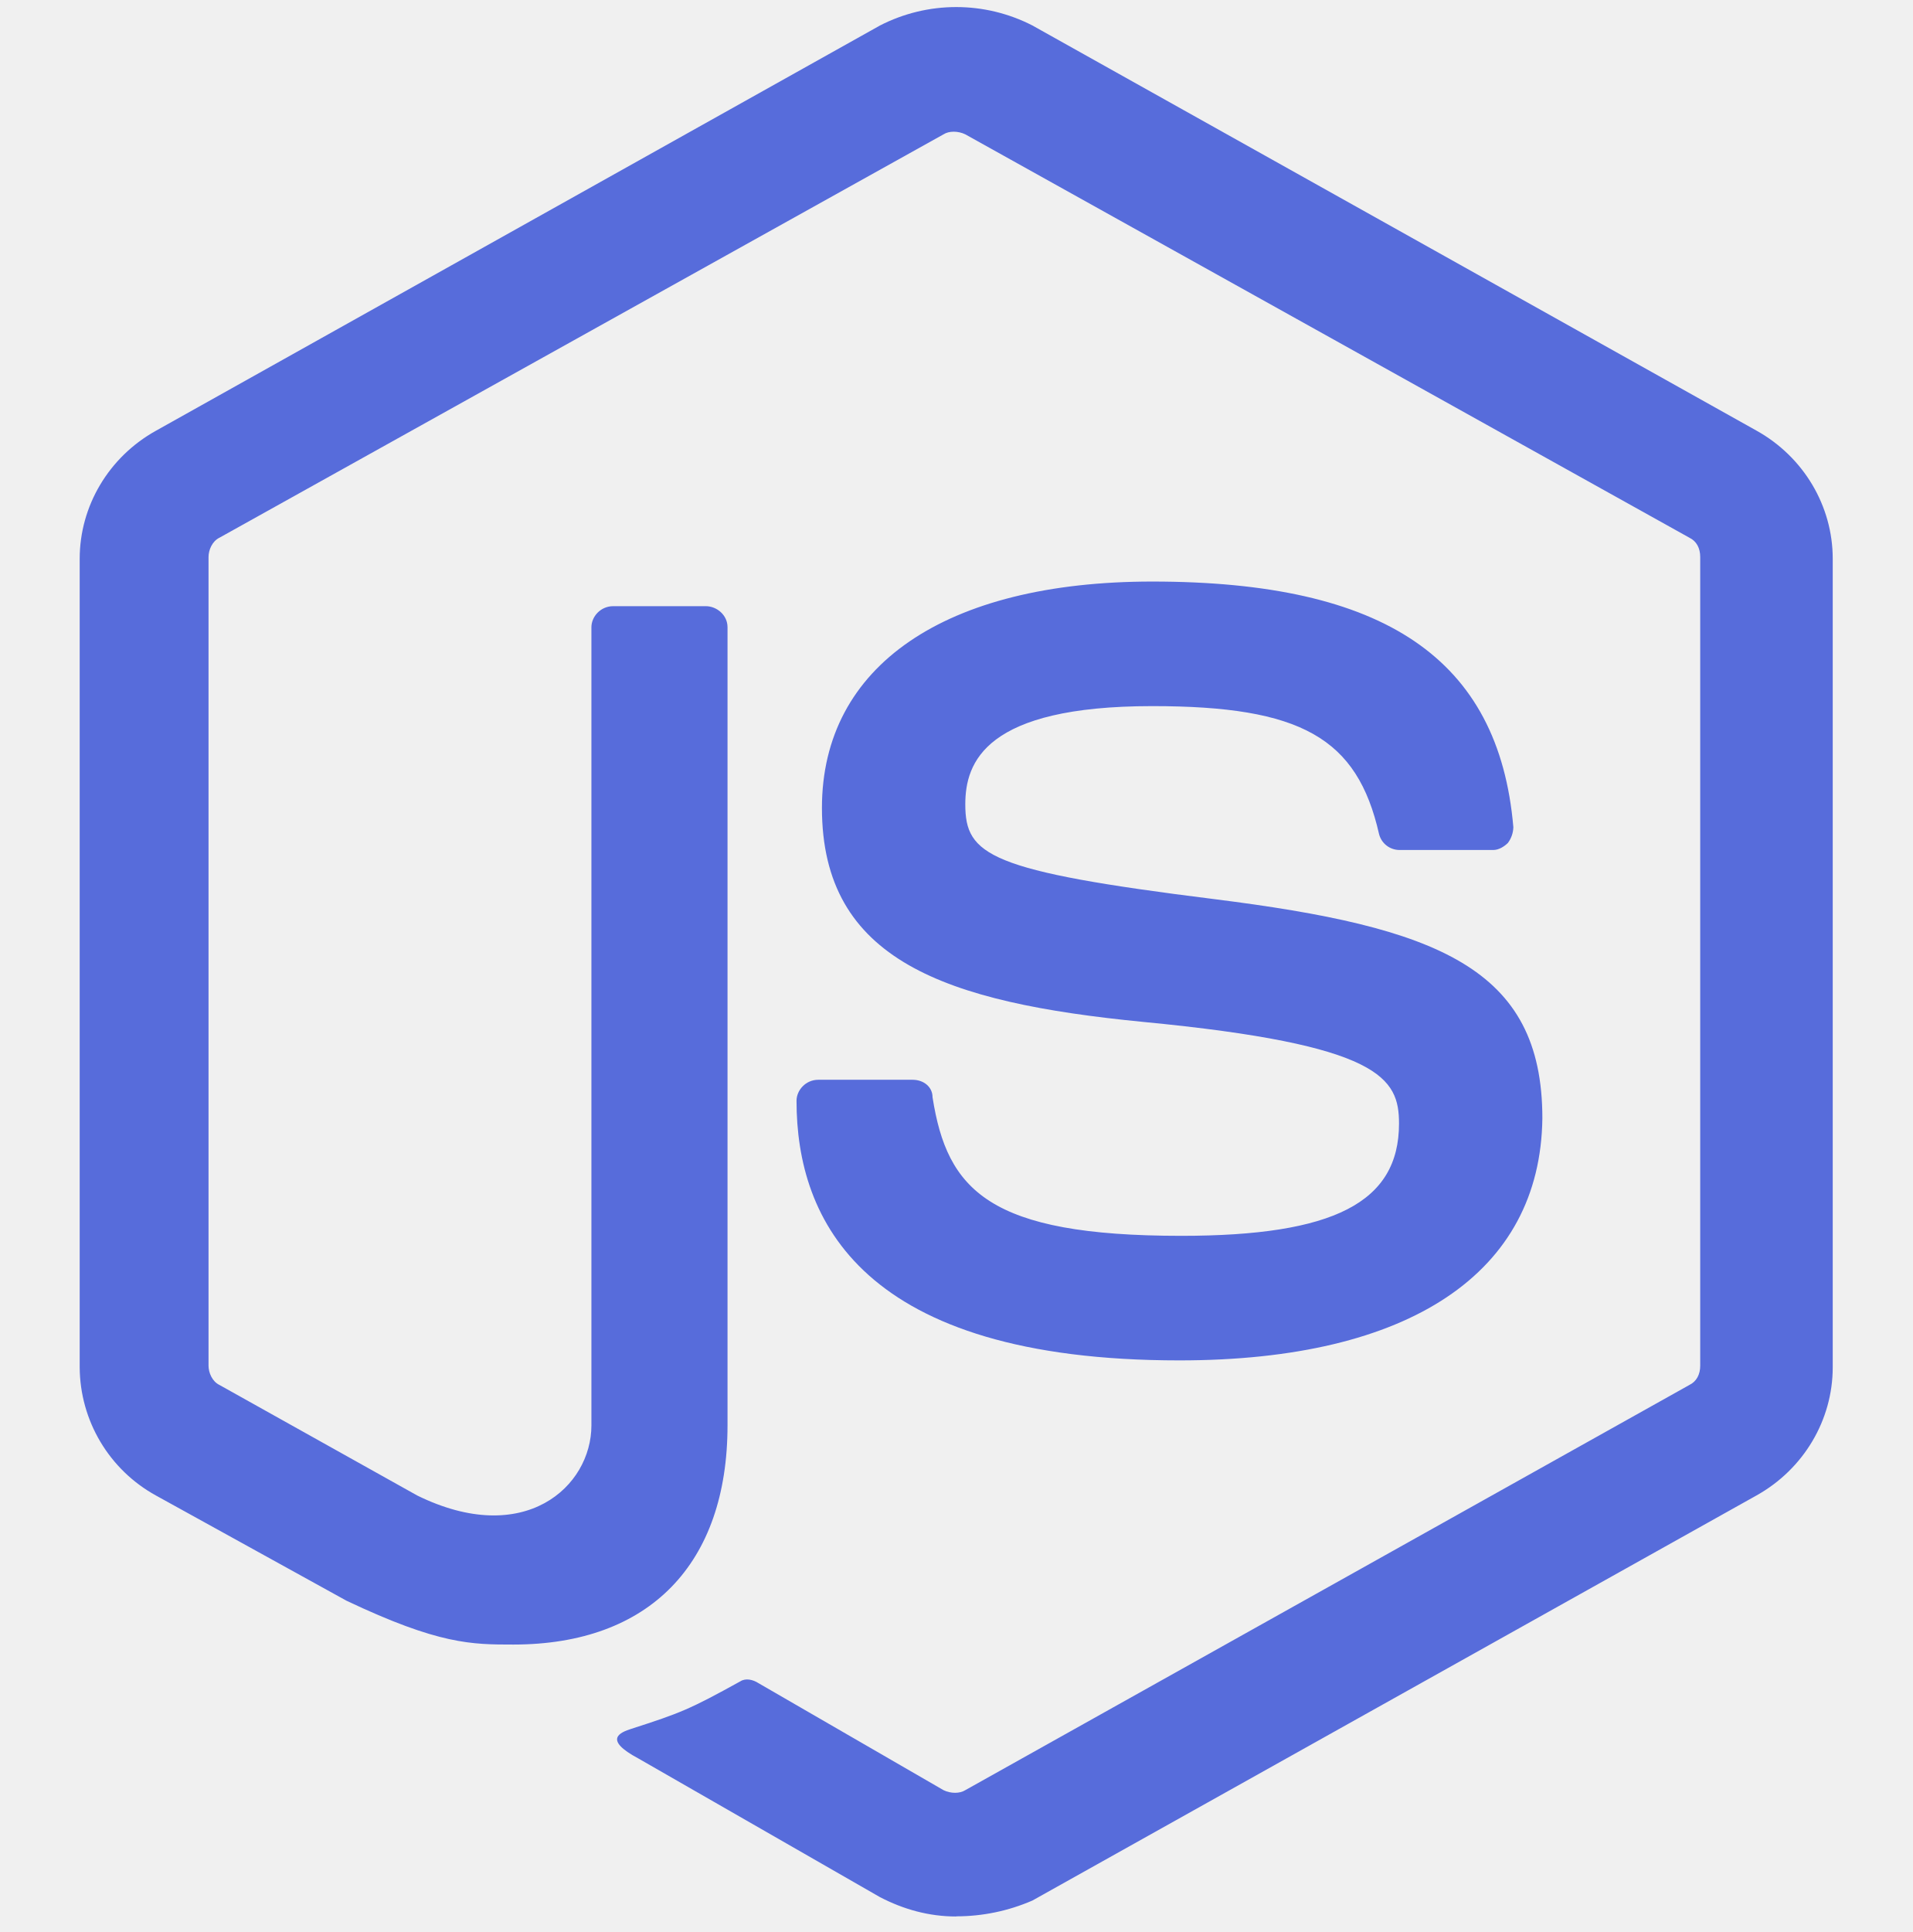
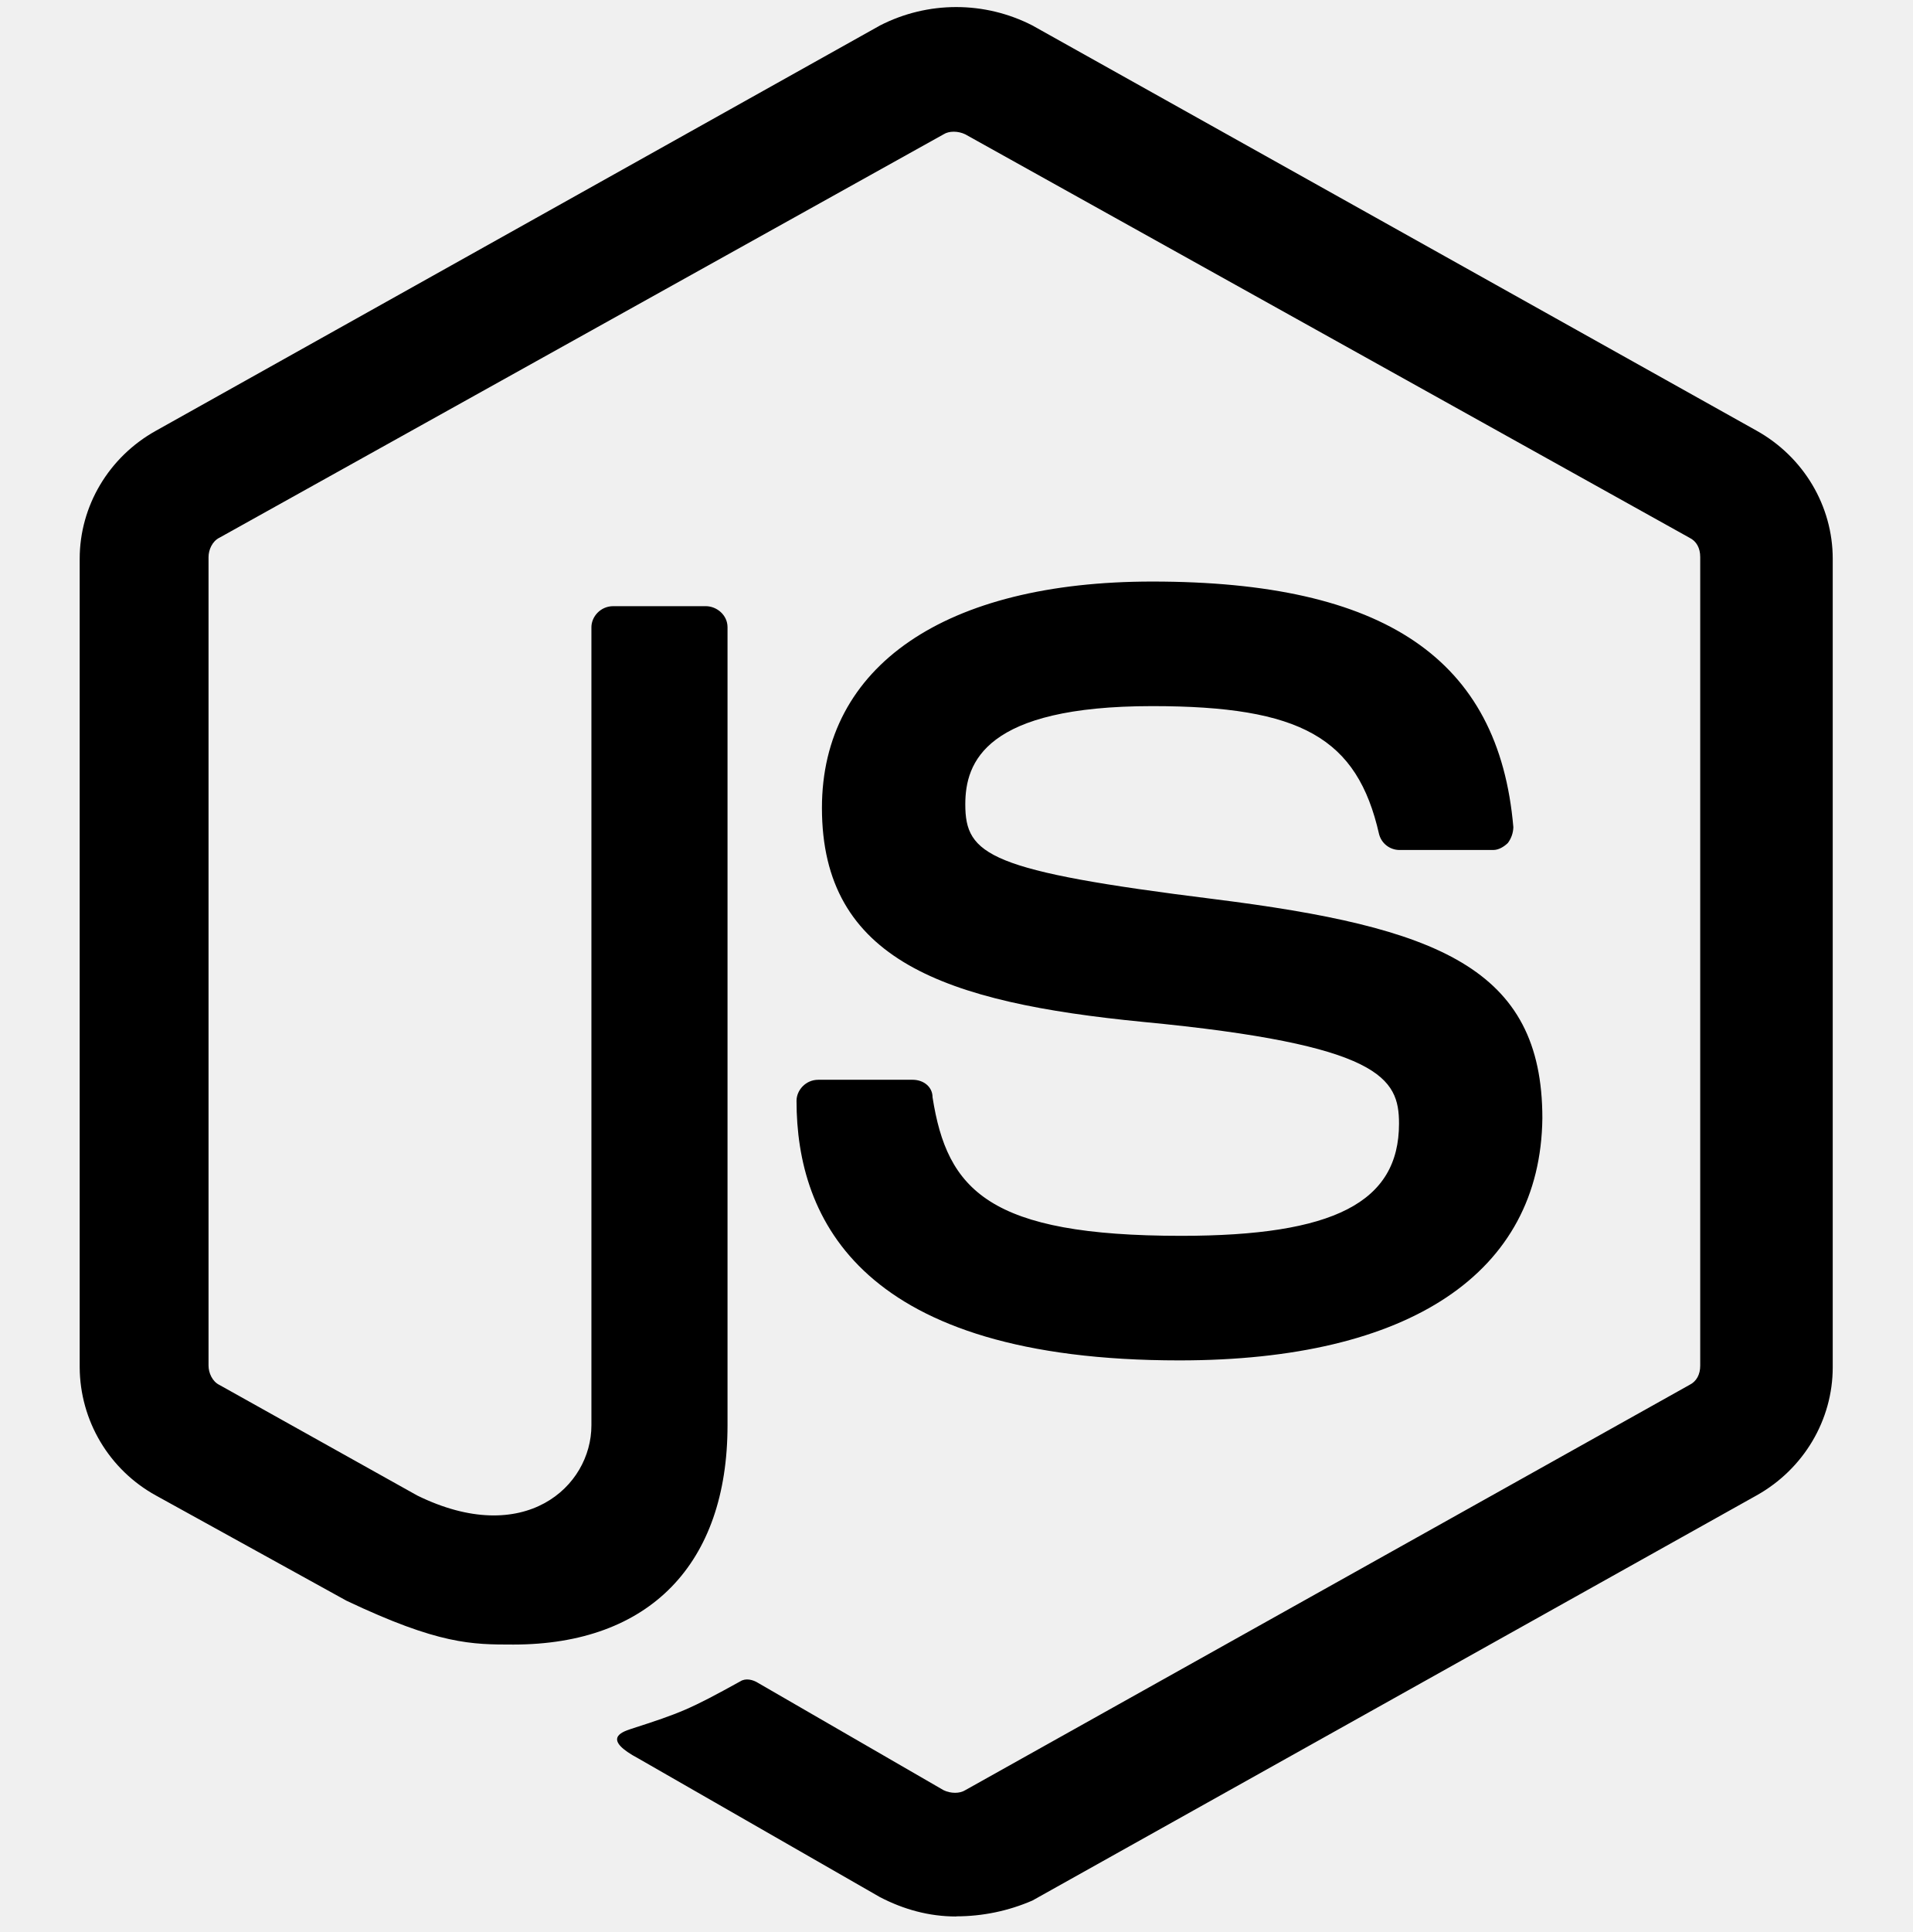
<svg xmlns="http://www.w3.org/2000/svg" width="100" height="101" viewBox="0 0 100 101" fill="none">
  <g clip-path="url(#clip0_44_2194)">
-     <path d="M50 100.189C48.575 100.189 47.25 99.819 46.013 99.177L33.392 91.935C31.496 90.927 32.446 90.56 33.017 90.377C35.575 89.552 36.05 89.368 38.708 87.898C38.992 87.714 39.375 87.806 39.658 87.989L49.337 93.585C49.712 93.769 50.192 93.769 50.475 93.585L88.338 72.402C88.713 72.219 88.904 71.852 88.904 71.394V29.119C88.904 28.66 88.717 28.294 88.338 28.11L50.475 7.023C50.096 6.839 49.621 6.839 49.337 7.023L11.475 28.11C11.096 28.294 10.904 28.752 10.904 29.119V71.394C10.904 71.76 11.096 72.219 11.475 72.402L21.817 78.181C27.417 80.931 30.925 77.723 30.925 74.514V32.789C30.925 32.239 31.4 31.689 32.067 31.689H36.904C37.475 31.689 38.042 32.148 38.042 32.789V74.51C38.042 81.756 33.962 85.973 26.846 85.973C24.663 85.973 22.954 85.973 18.117 83.681L8.154 78.181C6.954 77.521 5.951 76.552 5.25 75.375C4.549 74.198 4.175 72.855 4.167 71.485V29.21C4.167 26.46 5.683 23.893 8.154 22.518L46.017 1.331C47.249 0.699 48.615 0.369 50 0.369C51.385 0.369 52.751 0.699 53.983 1.331L91.85 22.514C94.317 23.889 95.833 26.456 95.833 29.206V71.481C95.833 74.231 94.317 76.798 91.85 78.177L53.983 99.356C52.726 99.901 51.37 100.182 50 100.181V100.189ZM61.671 71.118C45.067 71.118 41.65 63.785 41.65 57.548C41.65 56.998 42.125 56.448 42.788 56.448H47.721C48.292 56.448 48.763 56.814 48.763 57.364C49.525 62.223 51.708 64.606 61.767 64.606C69.737 64.606 73.154 62.864 73.154 58.739C73.154 56.356 72.204 54.614 59.775 53.423C49.429 52.41 42.979 50.214 42.979 42.235C42.979 34.806 49.429 30.402 60.25 30.402C72.396 30.402 78.375 34.439 79.133 43.243C79.125 43.541 79.025 43.83 78.846 44.069C78.658 44.252 78.375 44.435 78.088 44.435H73.154C72.915 44.429 72.683 44.346 72.495 44.197C72.307 44.048 72.173 43.842 72.112 43.61C70.971 38.569 68.029 36.914 60.25 36.914C51.517 36.914 50.475 39.848 50.475 42.048C50.475 44.71 51.708 45.535 63.475 47.002C75.146 48.468 80.65 50.577 80.65 58.46C80.554 66.535 73.725 71.118 61.671 71.118Z" fill="#576CDB" />
+     <path d="M50 100.189C48.575 100.189 47.25 99.819 46.013 99.177L33.392 91.935C31.496 90.927 32.446 90.56 33.017 90.377C35.575 89.552 36.05 89.368 38.708 87.898C38.992 87.714 39.375 87.806 39.658 87.989L49.337 93.585C49.712 93.769 50.192 93.769 50.475 93.585L88.338 72.402C88.713 72.219 88.904 71.852 88.904 71.394V29.119C88.904 28.66 88.717 28.294 88.338 28.11L50.475 7.023C50.096 6.839 49.621 6.839 49.337 7.023L11.475 28.11C11.096 28.294 10.904 28.752 10.904 29.119V71.394C10.904 71.76 11.096 72.219 11.475 72.402L21.817 78.181C27.417 80.931 30.925 77.723 30.925 74.514V32.789C30.925 32.239 31.4 31.689 32.067 31.689H36.904C37.475 31.689 38.042 32.148 38.042 32.789V74.51C38.042 81.756 33.962 85.973 26.846 85.973C24.663 85.973 22.954 85.973 18.117 83.681L8.154 78.181C6.954 77.521 5.951 76.552 5.25 75.375C4.549 74.198 4.175 72.855 4.167 71.485V29.21C4.167 26.46 5.683 23.893 8.154 22.518L46.017 1.331C47.249 0.699 48.615 0.369 50 0.369C51.385 0.369 52.751 0.699 53.983 1.331L91.85 22.514C94.317 23.889 95.833 26.456 95.833 29.206V71.481C95.833 74.231 94.317 76.798 91.85 78.177L53.983 99.356C52.726 99.901 51.37 100.182 50 100.181V100.189ZM61.671 71.118C45.067 71.118 41.65 63.785 41.65 57.548C41.65 56.998 42.125 56.448 42.788 56.448H47.721C48.292 56.448 48.763 56.814 48.763 57.364C49.525 62.223 51.708 64.606 61.767 64.606C69.737 64.606 73.154 62.864 73.154 58.739C73.154 56.356 72.204 54.614 59.775 53.423C49.429 52.41 42.979 50.214 42.979 42.235C42.979 34.806 49.429 30.402 60.25 30.402C72.396 30.402 78.375 34.439 79.133 43.243C79.125 43.541 79.025 43.83 78.846 44.069C78.658 44.252 78.375 44.435 78.088 44.435H73.154C72.915 44.429 72.683 44.346 72.495 44.197C72.307 44.048 72.173 43.842 72.112 43.61C70.971 38.569 68.029 36.914 60.25 36.914C51.517 36.914 50.475 39.848 50.475 42.048C50.475 44.71 51.708 45.535 63.475 47.002C75.146 48.468 80.65 50.577 80.65 58.46C80.554 66.535 73.725 71.118 61.671 71.118Z" fill="currentColor" />
  </g>
  <defs>
    <clipPath id="clip0_44_2194">
      <rect width="100" height="100" fill="white" transform="translate(0 0.372559)" />
    </clipPath>
  </defs>
</svg>
